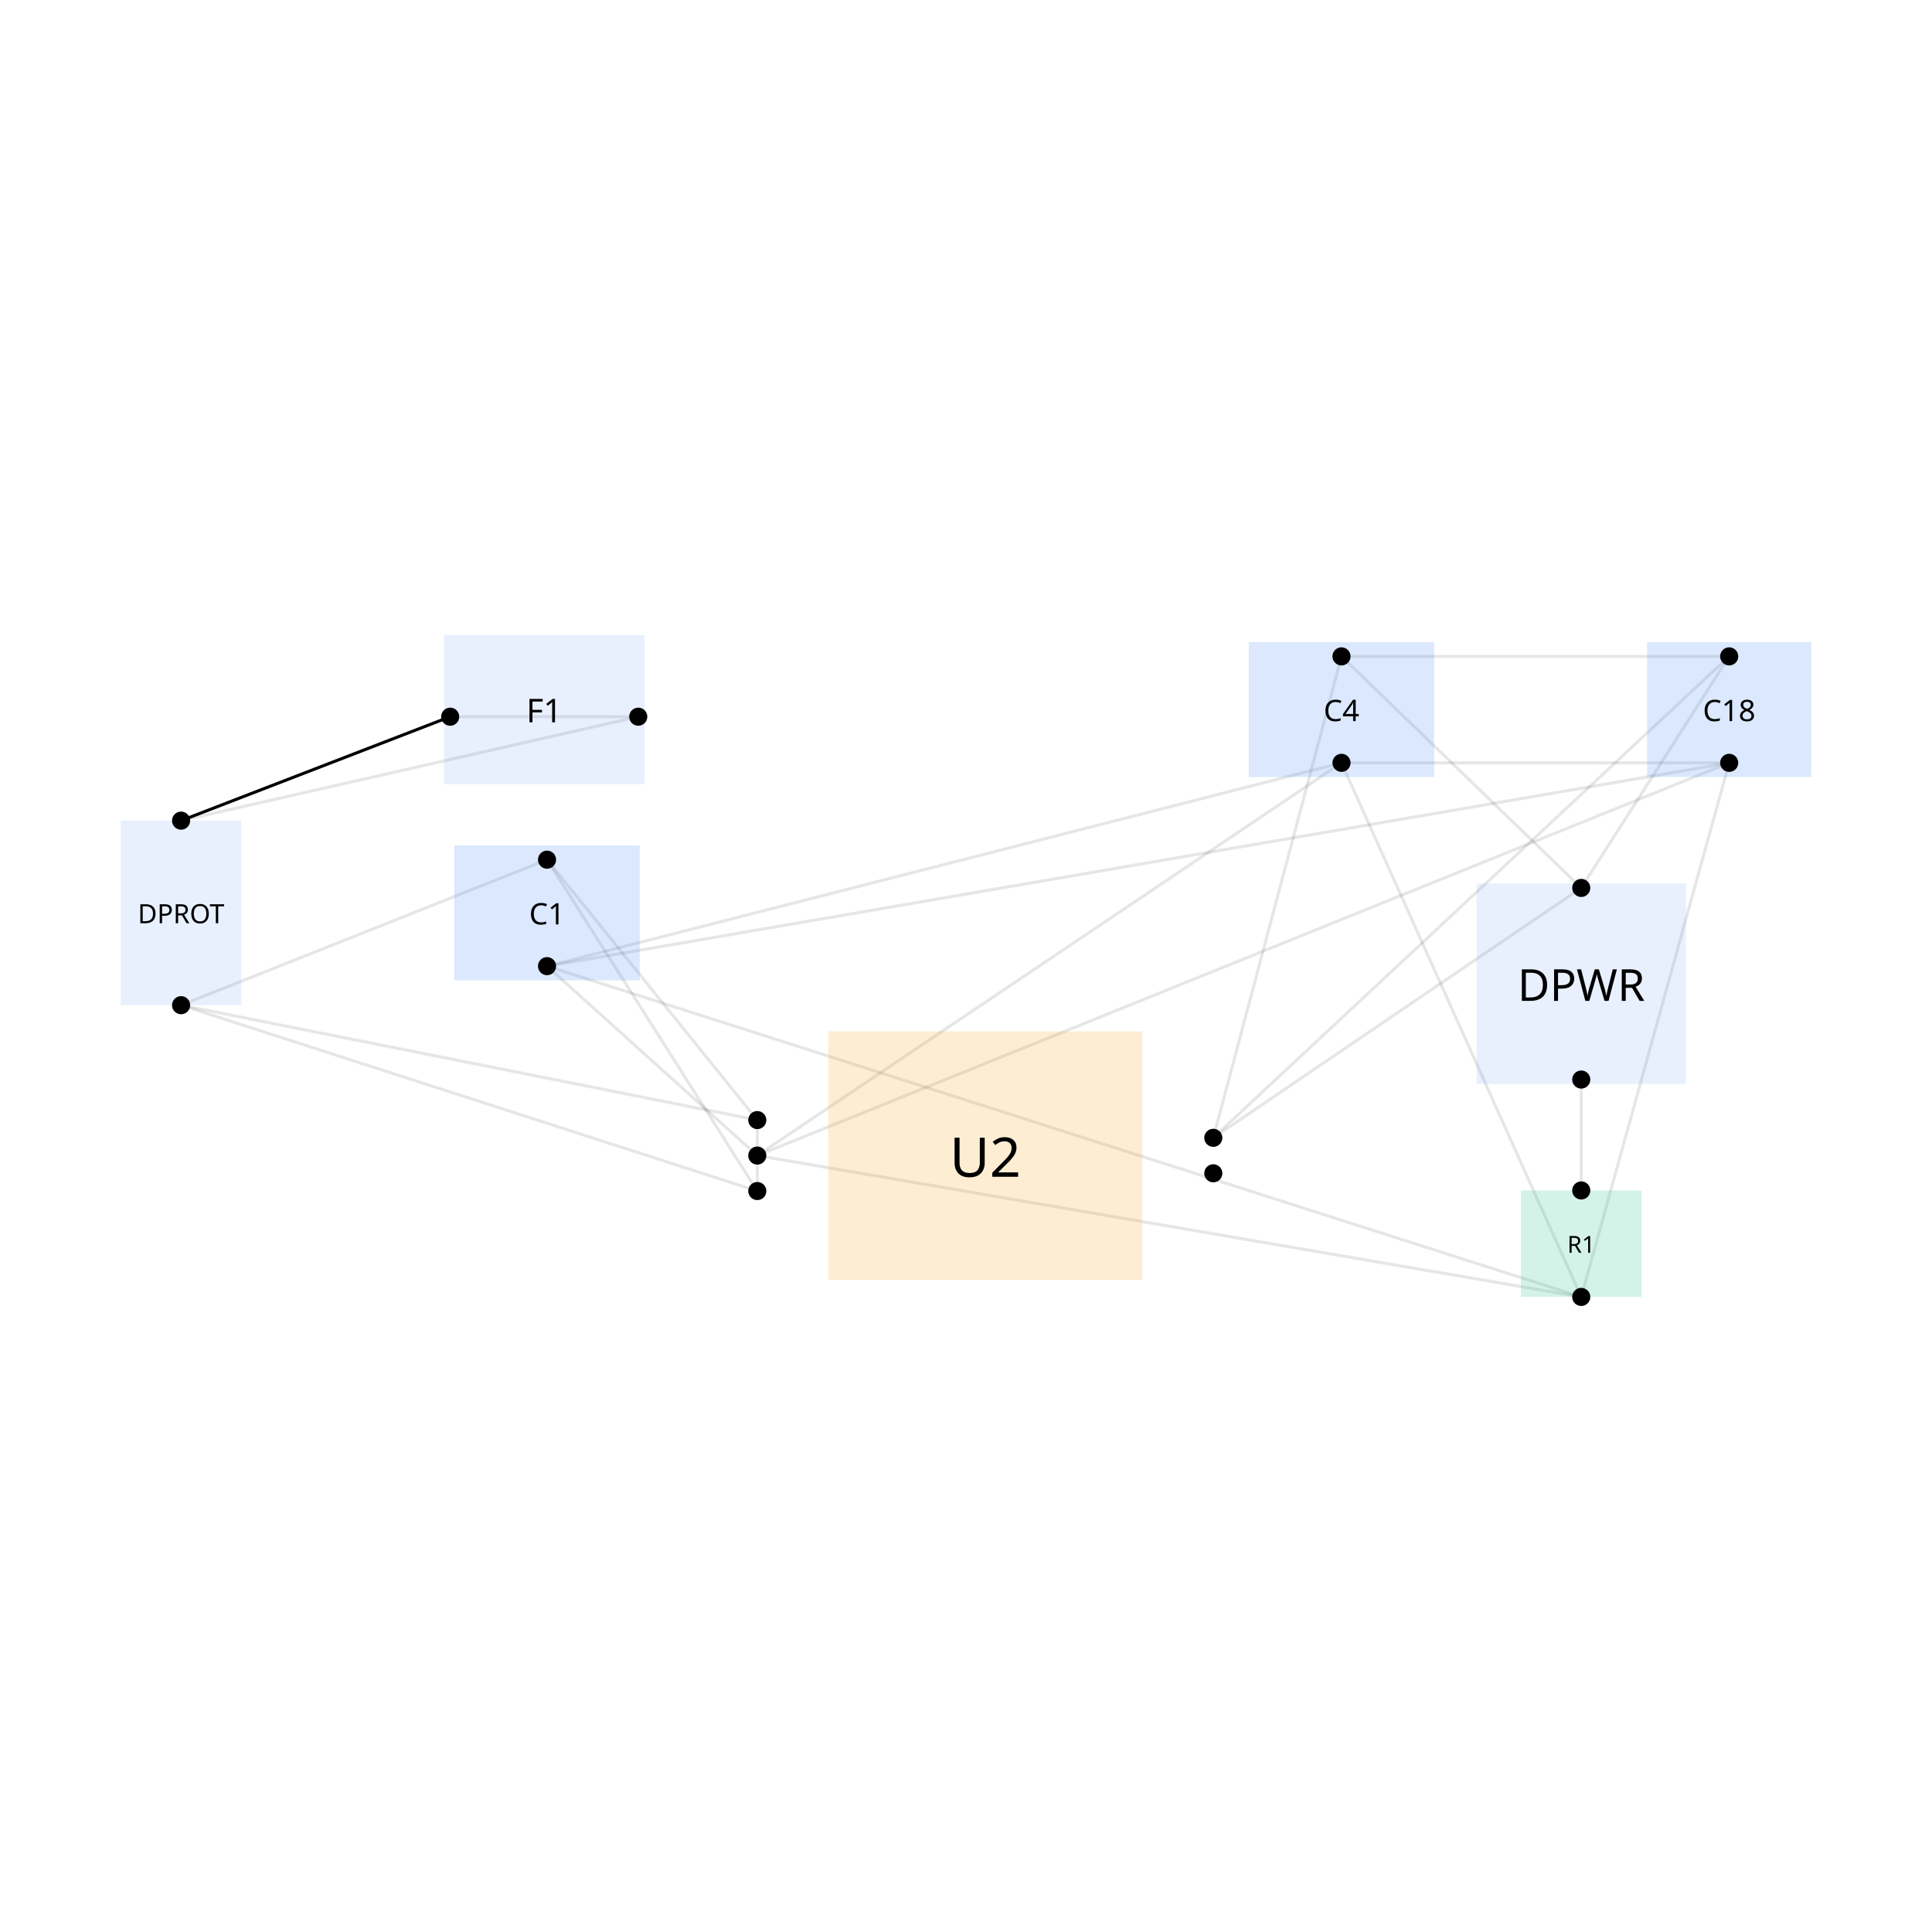
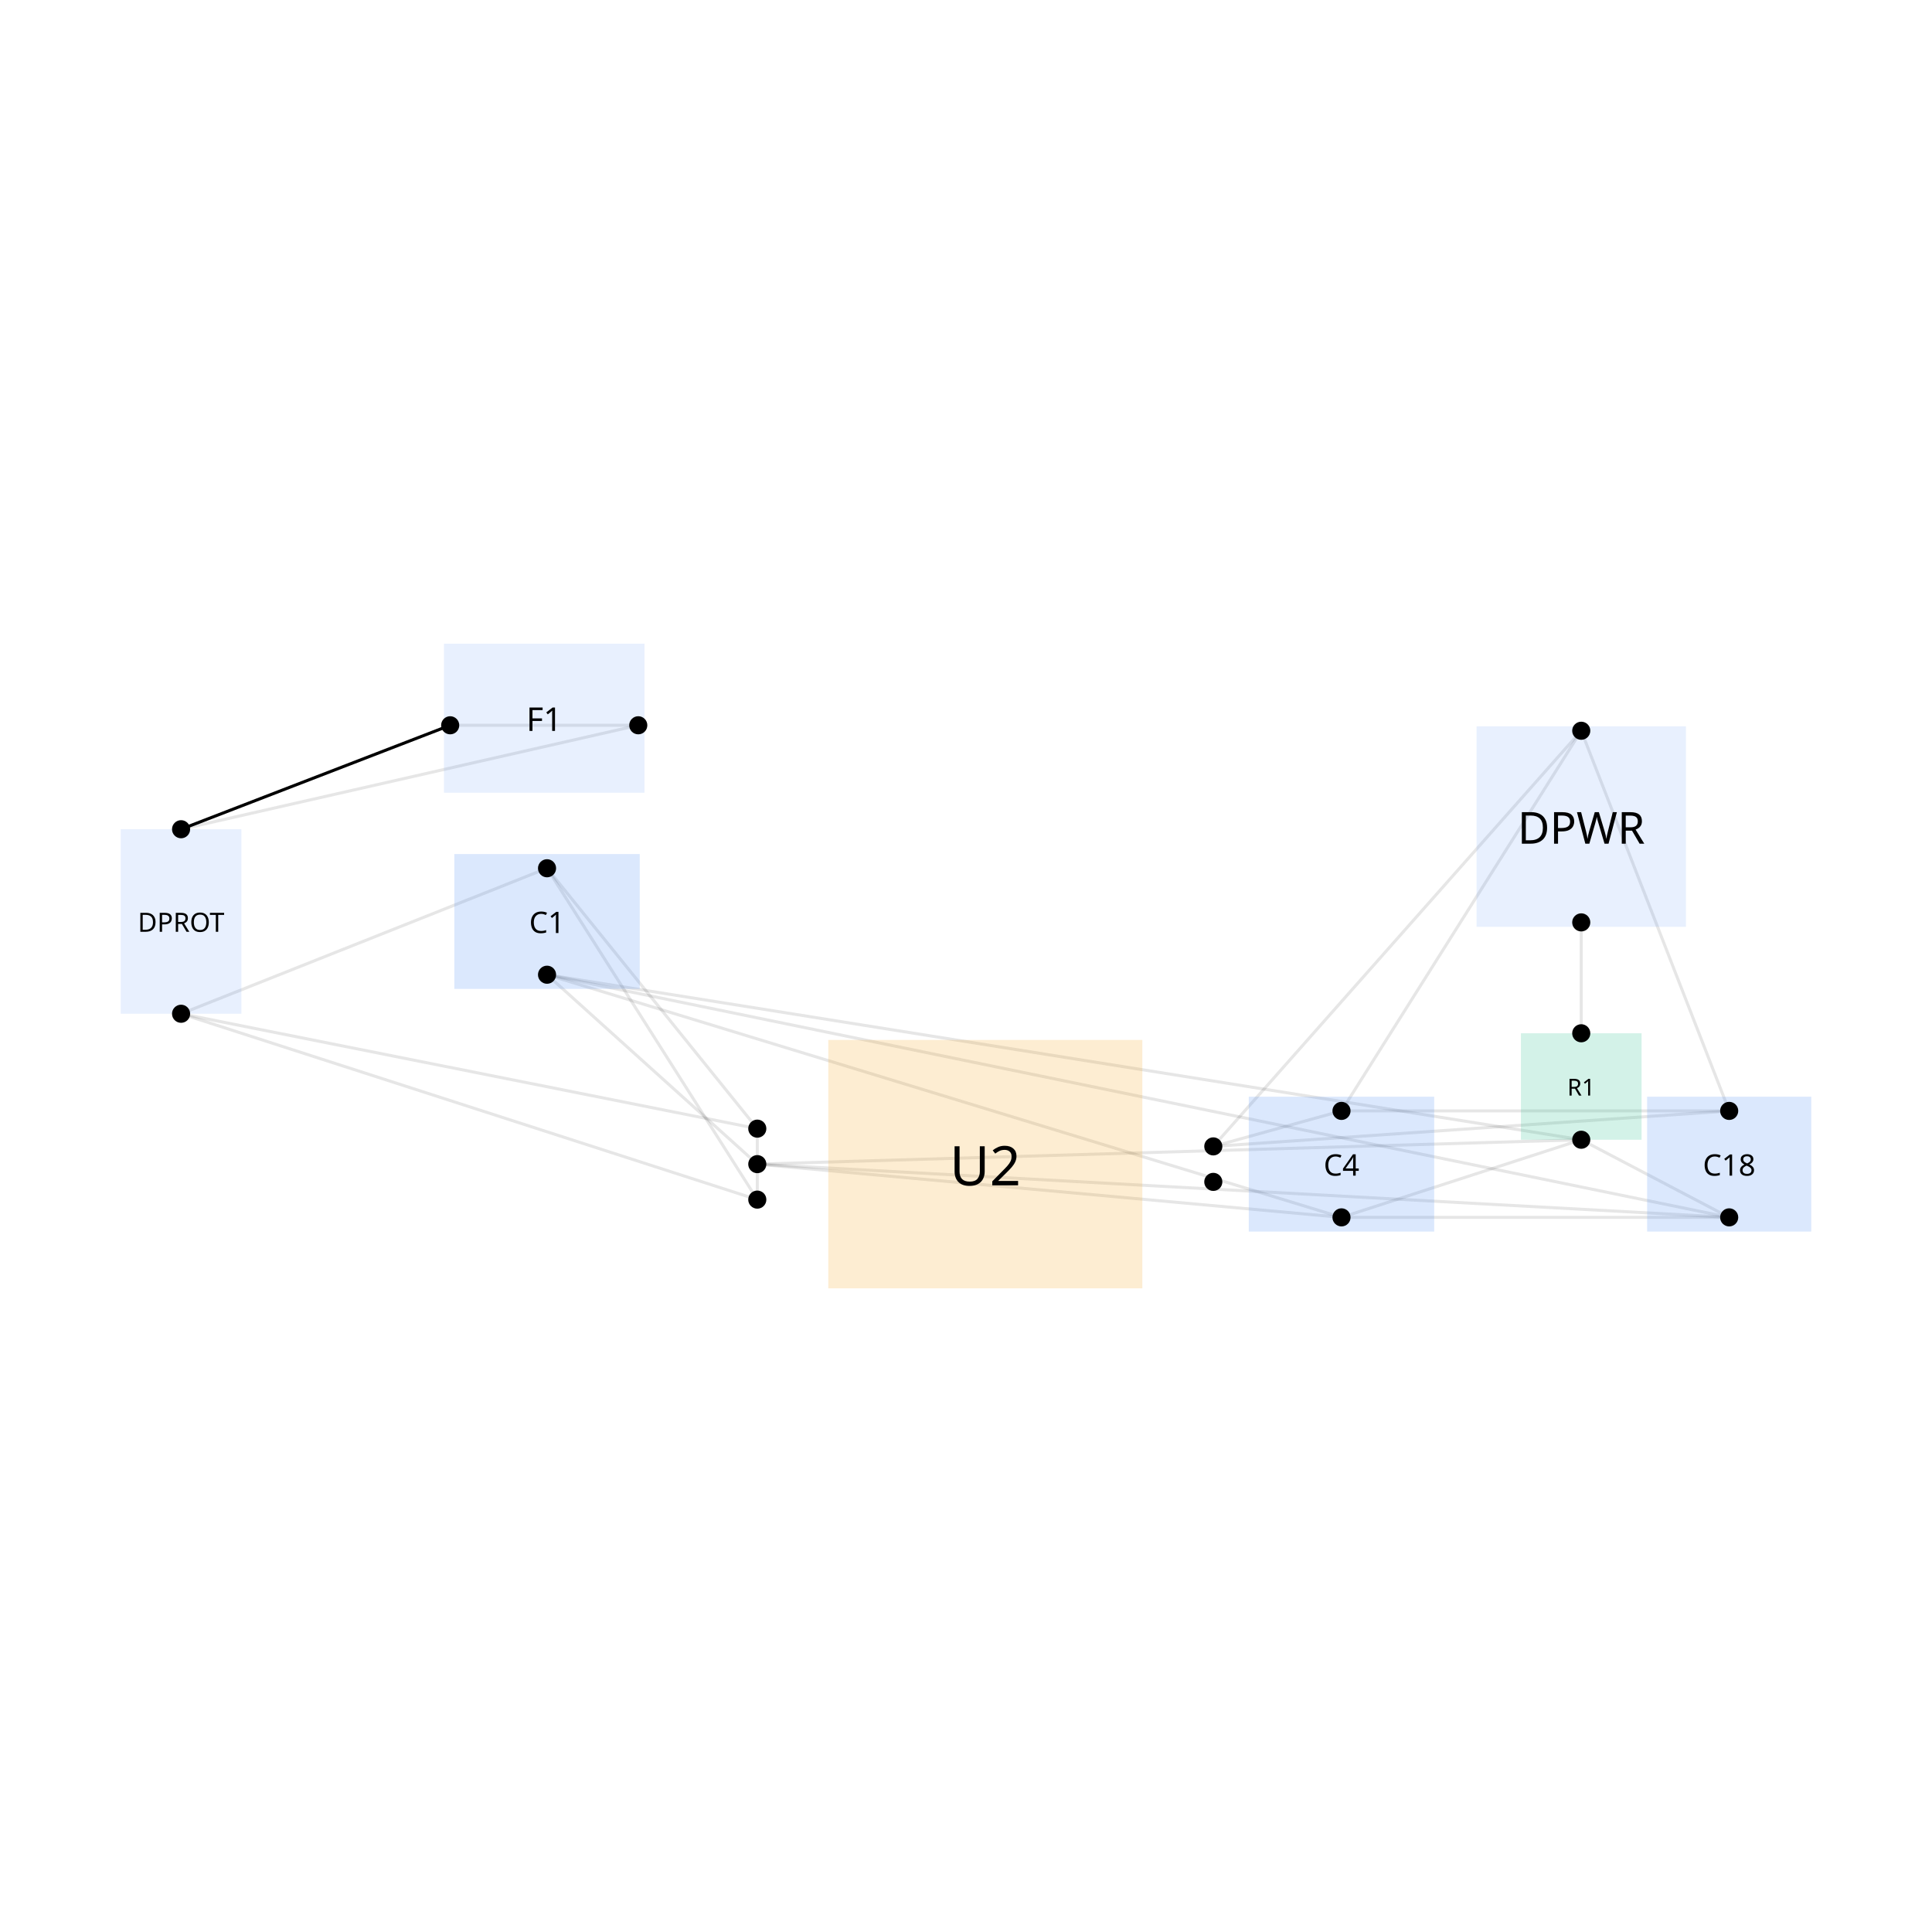
<svg xmlns="http://www.w3.org/2000/svg" width="640" height="640" viewBox="0 0 640 640">
  <rect width="100%" height="100%" fill="white" />
  <g>
-     <polyline data-points="-4.532499999999999,1.8875000000000002 -1.9558333333333324,2.473333333333333" data-type="line" data-label="" points="59.984,271.852 211.434,237.418" fill="none" stroke="rgba(0,0,0,0.1)" stroke-width="1px" />
+     <polyline data-points="-4.532499999999999,1.8875000000000002 -1.9558333333333324,2.473333333333333" data-type="line" data-label="" points="59.984,274.693 211.434,240.259" fill="none" stroke="rgba(0,0,0,0.1)" stroke-width="1px" />
  </g>
  <g>
-     <polyline data-points="-4.532499999999999,1.8875000000000002 -3.0158333333333323,2.473333333333333" data-type="line" data-label="" points="59.984,271.852 149.13,237.418" fill="none" stroke="rgba(0,0,0,0.1)" stroke-width="1px" />
+     <polyline data-points="-4.532499999999999,1.8875000000000002 -3.0158333333333323,2.473333333333333" data-type="line" data-label="" points="59.984,274.693 149.13,240.259" fill="none" stroke="rgba(0,0,0,0.1)" stroke-width="1px" />
  </g>
  <g>
-     <polyline data-points="-1.9558333333333324,2.473333333333333 -3.0158333333333323,2.473333333333333" data-type="line" data-label="" points="211.434,237.418 149.13,237.418" fill="none" stroke="rgba(0,0,0,0.1)" stroke-width="1px" />
+     <polyline data-points="-1.9558333333333324,2.473333333333333 -3.0158333333333323,2.473333333333333" data-type="line" data-label="" points="211.434,240.259 149.13,240.259" fill="none" stroke="rgba(0,0,0,0.1)" stroke-width="1px" />
  </g>
  <g>
-     <polyline data-points="-4.532499999999999,0.8475000000000001 -1.2850000000000001,0.2" data-type="line" data-label="" points="59.984,332.98 250.863,371.038" fill="none" stroke="rgba(0,0,0,0.1)" stroke-width="1px" />
+     <polyline data-points="-4.532499999999999,0.8475000000000001 -1.2850000000000001,0.2" data-type="line" data-label="" points="59.984,335.821 250.863,373.879" fill="none" stroke="rgba(0,0,0,0.1)" stroke-width="1px" />
  </g>
  <g>
-     <polyline data-points="-4.532499999999999,0.8475000000000001 -1.2850000000000001,-0.2" data-type="line" data-label="" points="59.984,332.98 250.863,394.549" fill="none" stroke="rgba(0,0,0,0.1)" stroke-width="1px" />
+     <polyline data-points="-4.532499999999999,0.8475000000000001 -1.2850000000000001,-0.2" data-type="line" data-label="" points="59.984,335.821 250.863,397.39" fill="none" stroke="rgba(0,0,0,0.1)" stroke-width="1px" />
  </g>
  <g>
-     <polyline data-points="-4.532499999999999,0.8475000000000001 -2.469999999999999,1.6675000000000002" data-type="line" data-label="" points="59.984,332.98 181.212,284.783" fill="none" stroke="rgba(0,0,0,0.1)" stroke-width="1px" />
+     <polyline data-points="-4.532499999999999,0.8475000000000001 -2.469999999999999,1.6675000000000002" data-type="line" data-label="" points="59.984,335.821 181.212,287.624" fill="none" stroke="rgba(0,0,0,0.1)" stroke-width="1px" />
  </g>
  <g>
-     <polyline data-points="-1.2850000000000001,0.2 -1.2850000000000001,-0.2" data-type="line" data-label="" points="250.863,371.038 250.863,394.549" fill="none" stroke="rgba(0,0,0,0.1)" stroke-width="1px" />
+     <polyline data-points="-1.2850000000000001,0.2 -1.2850000000000001,-0.2" data-type="line" data-label="" points="250.863,373.879 250.863,397.39" fill="none" stroke="rgba(0,0,0,0.1)" stroke-width="1px" />
  </g>
  <g>
-     <polyline data-points="-1.2850000000000001,0.2 -2.469999999999999,1.6675000000000002" data-type="line" data-label="" points="250.863,371.038 181.212,284.783" fill="none" stroke="rgba(0,0,0,0.1)" stroke-width="1px" />
+     <polyline data-points="-1.2850000000000001,0.2 -2.469999999999999,1.6675000000000002" data-type="line" data-label="" points="250.863,373.879 181.212,287.624" fill="none" stroke="rgba(0,0,0,0.1)" stroke-width="1px" />
  </g>
  <g>
-     <polyline data-points="-1.2850000000000001,-0.2 -2.469999999999999,1.6675000000000002" data-type="line" data-label="" points="250.863,394.549 181.212,284.783" fill="none" stroke="rgba(0,0,0,0.1)" stroke-width="1px" />
+     <polyline data-points="-1.2850000000000001,-0.2 -2.469999999999999,1.6675000000000002" data-type="line" data-label="" points="250.863,397.39 181.212,287.624" fill="none" stroke="rgba(0,0,0,0.1)" stroke-width="1px" />
  </g>
  <g>
-     <polyline data-points="-1.2850000000000001,0 -2.469999999999999,1.0675000000000001" data-type="line" data-label="" points="250.863,382.794 181.212,320.049" fill="none" stroke="rgba(0,0,0,0.1)" stroke-width="1px" />
+     <polyline data-points="-1.2850000000000001,0 -2.469999999999999,1.0675000000000001" data-type="line" data-label="" points="250.863,385.635 181.212,322.89" fill="none" stroke="rgba(0,0,0,0.1)" stroke-width="1px" />
  </g>
  <g>
-     <polyline data-points="-1.2850000000000001,0 2.0075,2.2133333333333334" data-type="line" data-label="" points="250.863,382.794 444.387,252.7" fill="none" stroke="rgba(0,0,0,0.1)" stroke-width="1px" />
+     <polyline data-points="-1.2850000000000001,0 2.0075,-0.3" data-type="line" data-label="" points="250.863,385.635 444.387,403.268" fill="none" stroke="rgba(0,0,0,0.1)" stroke-width="1px" />
  </g>
  <g>
-     <polyline data-points="-1.2850000000000001,0 3.35875,-0.7966666666666669" data-type="line" data-label="" points="250.863,382.794 523.81,429.62" fill="none" stroke="rgba(0,0,0,0.1)" stroke-width="1px" />
+     <polyline data-points="-1.2850000000000001,0 3.35875,0.13749999999999934" data-type="line" data-label="" points="250.863,385.635 523.81,377.553" fill="none" stroke="rgba(0,0,0,0.1)" stroke-width="1px" />
  </g>
  <g>
-     <polyline data-points="-1.2850000000000001,0 4.192500000000001,2.2133333333333334" data-type="line" data-label="" points="250.863,382.794 572.816,252.7" fill="none" stroke="rgba(0,0,0,0.1)" stroke-width="1px" />
+     <polyline data-points="-1.2850000000000001,0 4.192500000000001,-0.3" data-type="line" data-label="" points="250.863,385.635 572.816,403.268" fill="none" stroke="rgba(0,0,0,0.1)" stroke-width="1px" />
  </g>
  <g>
-     <polyline data-points="-2.469999999999999,1.0675000000000001 2.0075,2.2133333333333334" data-type="line" data-label="" points="181.212,320.049 444.387,252.7" fill="none" stroke="rgba(0,0,0,0.1)" stroke-width="1px" />
+     <polyline data-points="-2.469999999999999,1.0675000000000001 2.0075,-0.3" data-type="line" data-label="" points="181.212,322.89 444.387,403.268" fill="none" stroke="rgba(0,0,0,0.1)" stroke-width="1px" />
  </g>
  <g>
-     <polyline data-points="-2.469999999999999,1.0675000000000001 3.35875,-0.7966666666666669" data-type="line" data-label="" points="181.212,320.049 523.81,429.62" fill="none" stroke="rgba(0,0,0,0.1)" stroke-width="1px" />
+     <polyline data-points="-2.469999999999999,1.0675000000000001 3.35875,0.13749999999999934" data-type="line" data-label="" points="181.212,322.89 523.81,377.553" fill="none" stroke="rgba(0,0,0,0.1)" stroke-width="1px" />
  </g>
  <g>
-     <polyline data-points="-2.469999999999999,1.0675000000000001 4.192500000000001,2.2133333333333334" data-type="line" data-label="" points="181.212,320.049 572.816,252.7" fill="none" stroke="rgba(0,0,0,0.1)" stroke-width="1px" />
+     <polyline data-points="-2.469999999999999,1.0675000000000001 4.192500000000001,-0.3" data-type="line" data-label="" points="181.212,322.89 572.816,403.268" fill="none" stroke="rgba(0,0,0,0.1)" stroke-width="1px" />
  </g>
  <g>
-     <polyline data-points="2.0075,2.2133333333333334 3.35875,-0.7966666666666669" data-type="line" data-label="" points="444.387,252.7 523.81,429.62" fill="none" stroke="rgba(0,0,0,0.1)" stroke-width="1px" />
+     <polyline data-points="2.0075,-0.3 3.35875,0.13749999999999934" data-type="line" data-label="" points="444.387,403.268 523.81,377.553" fill="none" stroke="rgba(0,0,0,0.1)" stroke-width="1px" />
  </g>
  <g>
-     <polyline data-points="2.0075,2.2133333333333334 4.192500000000001,2.2133333333333334" data-type="line" data-label="" points="444.387,252.7 572.816,252.7" fill="none" stroke="rgba(0,0,0,0.1)" stroke-width="1px" />
+     <polyline data-points="2.0075,-0.3 4.192500000000001,-0.3" data-type="line" data-label="" points="444.387,403.268 572.816,403.268" fill="none" stroke="rgba(0,0,0,0.1)" stroke-width="1px" />
  </g>
  <g>
-     <polyline data-points="3.35875,-0.7966666666666669 4.192500000000001,2.2133333333333334" data-type="line" data-label="" points="523.81,429.62 572.816,252.7" fill="none" stroke="rgba(0,0,0,0.1)" stroke-width="1px" />
+     <polyline data-points="3.35875,0.13749999999999934 4.192500000000001,-0.3" data-type="line" data-label="" points="523.81,377.553 572.816,403.268" fill="none" stroke="rgba(0,0,0,0.1)" stroke-width="1px" />
  </g>
  <g>
-     <polyline data-points="1.2850000000000001,0.1 2.0075,2.813333333333333" data-type="line" data-label="" points="401.921,376.916 444.387,217.434" fill="none" stroke="rgba(0,0,0,0.1)" stroke-width="1px" />
+     <polyline data-points="1.2850000000000001,0.1 2.0075,0.3" data-type="line" data-label="" points="401.921,379.757 444.387,368.001" fill="none" stroke="rgba(0,0,0,0.1)" stroke-width="1px" />
  </g>
  <g>
-     <polyline data-points="1.2850000000000001,0.1 3.35875,1.5083333333333333" data-type="line" data-label="" points="401.921,376.916 523.81,294.138" fill="none" stroke="rgba(0,0,0,0.1)" stroke-width="1px" />
+     <polyline data-points="1.2850000000000001,0.1 3.35875,2.4424999999999994" data-type="line" data-label="" points="401.921,379.757 523.81,242.071" fill="none" stroke="rgba(0,0,0,0.1)" stroke-width="1px" />
  </g>
  <g>
-     <polyline data-points="1.2850000000000001,0.1 4.192500000000001,2.813333333333333" data-type="line" data-label="" points="401.921,376.916 572.816,217.434" fill="none" stroke="rgba(0,0,0,0.1)" stroke-width="1px" />
+     <polyline data-points="1.2850000000000001,0.1 4.192500000000001,0.3" data-type="line" data-label="" points="401.921,379.757 572.816,368.001" fill="none" stroke="rgba(0,0,0,0.1)" stroke-width="1px" />
  </g>
  <g>
-     <polyline data-points="2.0075,2.813333333333333 3.35875,1.5083333333333333" data-type="line" data-label="" points="444.387,217.434 523.81,294.138" fill="none" stroke="rgba(0,0,0,0.1)" stroke-width="1px" />
+     <polyline data-points="2.0075,0.3 3.35875,2.4424999999999994" data-type="line" data-label="" points="444.387,368.001 523.81,242.071" fill="none" stroke="rgba(0,0,0,0.1)" stroke-width="1px" />
  </g>
  <g>
-     <polyline data-points="2.0075,2.813333333333333 4.192500000000001,2.813333333333333" data-type="line" data-label="" points="444.387,217.434 572.816,217.434" fill="none" stroke="rgba(0,0,0,0.1)" stroke-width="1px" />
+     <polyline data-points="2.0075,0.3 4.192500000000001,0.3" data-type="line" data-label="" points="444.387,368.001 572.816,368.001" fill="none" stroke="rgba(0,0,0,0.1)" stroke-width="1px" />
  </g>
  <g>
-     <polyline data-points="3.35875,1.5083333333333333 4.192500000000001,2.813333333333333" data-type="line" data-label="" points="523.81,294.138 572.816,217.434" fill="none" stroke="rgba(0,0,0,0.1)" stroke-width="1px" />
+     <polyline data-points="3.35875,2.4424999999999994 4.192500000000001,0.3" data-type="line" data-label="" points="523.81,242.071 572.816,368.001" fill="none" stroke="rgba(0,0,0,0.1)" stroke-width="1px" />
  </g>
  <g>
-     <polyline data-points="3.35875,0.42833333333333323 3.35875,-0.19666666666666682" data-type="line" data-label="" points="523.81,357.617 523.81,394.353" fill="none" stroke="rgba(0,0,0,0.1)" stroke-width="1px" />
+     <polyline data-points="3.35875,1.3624999999999994 3.35875,0.7374999999999994" data-type="line" data-label="" points="523.81,305.551 523.81,342.286" fill="none" stroke="rgba(0,0,0,0.1)" stroke-width="1px" />
  </g>
  <g>
-     <polyline data-points="-3.0158333333333323,2.473333333333333 -4.532499999999999,1.8875000000000002" data-type="line" data-label="" points="149.13,237.418 59.984,271.852" fill="none" stroke="black" stroke-width="1px" />
+     <polyline data-points="-3.0158333333333323,2.473333333333333 -4.532499999999999,1.8875000000000002" data-type="line" data-label="" points="149.13,240.259 59.984,274.693" fill="none" stroke="black" stroke-width="1px" />
  </g>
  <g>
-     <rect data-type="rect" data-label="DPROT" data-x="-4.532499999999999" data-y="1.3675000000000002" x="40" y="271.852" width="39.969" height="61.128" fill="rgba(59, 130, 246, 0.12)" stroke="none" stroke-width="0.017" />
+     <rect data-type="rect" data-label="DPROT" data-x="-4.532499999999999" data-y="1.3675000000000002" x="40" y="274.693" width="39.969" height="61.128" fill="rgba(59, 130, 246, 0.12)" stroke="none" stroke-width="0.017" />
  </g>
  <g>
-     <rect data-type="rect" data-label="F1" data-x="-2.4858333333333325" data-y="2.513333333333333" x="147.073" y="210.38" width="66.418" height="49.373" fill="rgba(59, 130, 246, 0.12)" stroke="none" stroke-width="0.017" />
+     <rect data-type="rect" data-label="F1" data-x="-2.4858333333333325" data-y="2.513333333333333" x="147.073" y="213.221" width="66.418" height="49.373" fill="rgba(59, 130, 246, 0.12)" stroke="none" stroke-width="0.017" />
  </g>
  <g>
-     <rect data-type="rect" data-label="U2" data-x="0" data-y="0" x="274.374" y="341.65" width="104.036" height="82.288" fill="rgba(245, 158, 11, 0.18)" stroke="none" stroke-width="0.017" />
+     <rect data-type="rect" data-label="U2" data-x="0" data-y="0" x="274.374" y="344.491" width="104.036" height="82.288" fill="rgba(245, 158, 11, 0.18)" stroke="none" stroke-width="0.017" />
  </g>
  <g>
-     <rect data-type="rect" data-label="C1" data-x="-2.469999999999999" data-y="1.3675000000000002" x="150.501" y="280.08" width="61.422" height="44.671" fill="rgba(59, 130, 246, 0.18)" stroke="none" stroke-width="0.017" />
+     <rect data-type="rect" data-label="C1" data-x="-2.469999999999999" data-y="1.3675000000000002" x="150.501" y="282.921" width="61.422" height="44.671" fill="rgba(59, 130, 246, 0.18)" stroke="none" stroke-width="0.017" />
  </g>
  <g>
-     <rect data-type="rect" data-label="C4" data-x="2.0075" data-y="2.513333333333333" x="413.676" y="212.732" width="61.422" height="44.671" fill="rgba(59, 130, 246, 0.18)" stroke="none" stroke-width="0.017" />
+     <rect data-type="rect" data-label="C4" data-x="2.0075" data-y="0" x="413.676" y="363.299" width="61.422" height="44.671" fill="rgba(59, 130, 246, 0.18)" stroke="none" stroke-width="0.017" />
  </g>
  <g>
-     <rect data-type="rect" data-label="DPWR" data-x="3.35875" data-y="0.9683333333333333" x="489.131" y="292.669" width="69.357" height="66.418" fill="rgba(59, 130, 246, 0.12)" stroke="none" stroke-width="0.017" />
+     <rect data-type="rect" data-label="DPWR" data-x="3.35875" data-y="1.9024999999999994" x="489.131" y="240.602" width="69.357" height="66.418" fill="rgba(59, 130, 246, 0.12)" stroke="none" stroke-width="0.017" />
  </g>
  <g>
-     <rect data-type="rect" data-label="R1" data-x="3.35875" data-y="-0.4966666666666668" x="503.826" y="394.353" width="39.969" height="35.266" fill="rgba(16, 185, 129, 0.18)" stroke="none" stroke-width="0.017" />
+     <rect data-type="rect" data-label="R1" data-x="3.35875" data-y="0.43749999999999933" x="503.826" y="342.286" width="39.969" height="35.266" fill="rgba(16, 185, 129, 0.18)" stroke="none" stroke-width="0.017" />
  </g>
  <g>
-     <rect data-type="rect" data-label="C18" data-x="4.192500000000001" data-y="2.513333333333333" x="545.631" y="212.732" width="54.369" height="44.671" fill="rgba(59, 130, 246, 0.18)" stroke="none" stroke-width="0.017" />
+     <rect data-type="rect" data-label="C18" data-x="4.192500000000001" data-y="0" x="545.631" y="363.299" width="54.369" height="44.671" fill="rgba(59, 130, 246, 0.18)" stroke="none" stroke-width="0.017" />
  </g>
-   <text data-type="text" data-label="DPROT" data-x="-4.532499999999999" data-y="1.3675000000000002" x="59.984" y="302.416" fill="black" font-size="8.793" font-family="sans-serif" text-anchor="middle" dominant-baseline="central">DPROT</text>
-   <text data-type="text" data-label="F1" data-x="-2.4858333333333325" data-y="2.513333333333333" x="180.282" y="235.067" fill="black" font-size="10.862" font-family="sans-serif" text-anchor="middle" dominant-baseline="central">F1</text>
-   <text data-type="text" data-label="U2" data-x="0" data-y="0" x="326.392" y="382.794" fill="black" font-size="18.103" font-family="sans-serif" text-anchor="middle" dominant-baseline="central">U2</text>
-   <text data-type="text" data-label="C1" data-x="-2.469999999999999" data-y="1.3675000000000002" x="181.212" y="302.416" fill="black" font-size="9.828" font-family="sans-serif" text-anchor="middle" dominant-baseline="central">C1</text>
-   <text data-type="text" data-label="C4" data-x="2.0075" data-y="2.513333333333333" x="444.387" y="235.067" fill="black" font-size="9.828" font-family="sans-serif" text-anchor="middle" dominant-baseline="central">C4</text>
-   <text data-type="text" data-label="DPWR" data-x="3.35875" data-y="0.9683333333333333" x="523.81" y="325.878" fill="black" font-size="14.612" font-family="sans-serif" text-anchor="middle" dominant-baseline="central">DPWR</text>
-   <text data-type="text" data-label="R1" data-x="3.35875" data-y="-0.4966666666666668" x="523.81" y="411.986" fill="black" font-size="7.759" font-family="sans-serif" text-anchor="middle" dominant-baseline="central">R1</text>
-   <text data-type="text" data-label="C18" data-x="4.192500000000001" data-y="2.513333333333333" x="572.816" y="235.067" fill="black" font-size="9.828" font-family="sans-serif" text-anchor="middle" dominant-baseline="central">C18</text>
+   <text data-type="text" data-label="DPROT" data-x="-4.532499999999999" data-y="1.3675000000000002" x="59.984" y="305.257" fill="black" font-size="8.793" font-family="sans-serif" text-anchor="middle" dominant-baseline="central">DPROT</text>
+   <text data-type="text" data-label="F1" data-x="-2.4858333333333325" data-y="2.513333333333333" x="180.282" y="237.908" fill="black" font-size="10.862" font-family="sans-serif" text-anchor="middle" dominant-baseline="central">F1</text>
+   <text data-type="text" data-label="U2" data-x="0" data-y="0" x="326.392" y="385.635" fill="black" font-size="18.103" font-family="sans-serif" text-anchor="middle" dominant-baseline="central">U2</text>
+   <text data-type="text" data-label="C1" data-x="-2.469999999999999" data-y="1.3675000000000002" x="181.212" y="305.257" fill="black" font-size="9.828" font-family="sans-serif" text-anchor="middle" dominant-baseline="central">C1</text>
+   <text data-type="text" data-label="C4" data-x="2.0075" data-y="0" x="444.387" y="385.635" fill="black" font-size="9.828" font-family="sans-serif" text-anchor="middle" dominant-baseline="central">C4</text>
+   <text data-type="text" data-label="DPWR" data-x="3.35875" data-y="1.9024999999999994" x="523.81" y="273.811" fill="black" font-size="14.612" font-family="sans-serif" text-anchor="middle" dominant-baseline="central">DPWR</text>
+   <text data-type="text" data-label="R1" data-x="3.35875" data-y="0.43749999999999933" x="523.81" y="359.92" fill="black" font-size="7.759" font-family="sans-serif" text-anchor="middle" dominant-baseline="central">R1</text>
+   <text data-type="text" data-label="C18" data-x="4.192500000000001" data-y="0" x="572.816" y="385.635" fill="black" font-size="9.828" font-family="sans-serif" text-anchor="middle" dominant-baseline="central">C18</text>
  <g>
-     <circle data-type="point" data-label="DPROT.1 (unnamedsubcircuitsubcircuit_source_group_0_connectivity_net0)" data-x="-4.532499999999999" data-y="1.8875000000000002" cx="59.984" cy="271.852" r="3" fill="black" />
+     <circle data-type="point" data-label="DPROT.1 (unnamedsubcircuitsubcircuit_source_group_0_connectivity_net0)" data-x="-4.532499999999999" data-y="1.8875000000000002" cx="59.984" cy="274.693" r="3" fill="black" />
  </g>
  <g>
-     <circle data-type="point" data-label="DPROT.2 (unnamedsubcircuitsubcircuit_source_group_0_connectivity_net1)" data-x="-4.532499999999999" data-y="0.8475000000000001" cx="59.984" cy="332.98" r="3" fill="black" />
+     <circle data-type="point" data-label="DPROT.2 (unnamedsubcircuitsubcircuit_source_group_0_connectivity_net1)" data-x="-4.532499999999999" data-y="0.8475000000000001" cx="59.984" cy="335.821" r="3" fill="black" />
  </g>
  <g>
-     <circle data-type="point" data-label="F1.1 (unnamedsubcircuitsubcircuit_source_group_0_connectivity_net0)" data-x="-1.9558333333333324" data-y="2.473333333333333" cx="211.434" cy="237.418" r="3" fill="black" />
+     <circle data-type="point" data-label="F1.1 (unnamedsubcircuitsubcircuit_source_group_0_connectivity_net0)" data-x="-1.9558333333333324" data-y="2.473333333333333" cx="211.434" cy="240.259" r="3" fill="black" />
  </g>
  <g>
-     <circle data-type="point" data-label="F1.2 (unnamedsubcircuitsubcircuit_source_group_0_connectivity_net0)" data-x="-3.0158333333333323" data-y="2.473333333333333" cx="149.13" cy="237.418" r="3" fill="black" />
+     <circle data-type="point" data-label="F1.2 (unnamedsubcircuitsubcircuit_source_group_0_connectivity_net0)" data-x="-3.0158333333333323" data-y="2.473333333333333" cx="149.13" cy="240.259" r="3" fill="black" />
  </g>
  <g>
-     <circle data-type="point" data-label="U2.1 (unnamedsubcircuitsubcircuit_source_group_0_connectivity_net1)" data-x="-1.2850000000000001" data-y="0.2" cx="250.863" cy="371.038" r="3" fill="black" />
+     <circle data-type="point" data-label="U2.1 (unnamedsubcircuitsubcircuit_source_group_0_connectivity_net1)" data-x="-1.2850000000000001" data-y="0.2" cx="250.863" cy="373.879" r="3" fill="black" />
  </g>
  <g>
-     <circle data-type="point" data-label="U2.2 (unnamedsubcircuitsubcircuit_source_group_0_connectivity_net3)" data-x="-1.2850000000000001" data-y="0" cx="250.863" cy="382.794" r="3" fill="black" />
+     <circle data-type="point" data-label="U2.2 (unnamedsubcircuitsubcircuit_source_group_0_connectivity_net3)" data-x="-1.2850000000000001" data-y="0" cx="250.863" cy="385.635" r="3" fill="black" />
  </g>
  <g>
-     <circle data-type="point" data-label="U2.3 (unnamedsubcircuitsubcircuit_source_group_0_connectivity_net1)" data-x="-1.2850000000000001" data-y="-0.2" cx="250.863" cy="394.549" r="3" fill="black" />
+     <circle data-type="point" data-label="U2.3 (unnamedsubcircuitsubcircuit_source_group_0_connectivity_net1)" data-x="-1.2850000000000001" data-y="-0.2" cx="250.863" cy="397.39" r="3" fill="black" />
  </g>
  <g>
-     <circle data-type="point" data-label="U2.4" data-x="1.2850000000000001" data-y="-0.1" cx="401.921" cy="388.671" r="3" fill="black" />
+     <circle data-type="point" data-label="U2.4" data-x="1.2850000000000001" data-y="-0.1" cx="401.921" cy="391.512" r="3" fill="black" />
  </g>
  <g>
-     <circle data-type="point" data-label="U2.5 (unnamedsubcircuitsubcircuit_source_group_0_connectivity_net2)" data-x="1.2850000000000001" data-y="0.1" cx="401.921" cy="376.916" r="3" fill="black" />
+     <circle data-type="point" data-label="U2.5 (unnamedsubcircuitsubcircuit_source_group_0_connectivity_net2)" data-x="1.2850000000000001" data-y="0.1" cx="401.921" cy="379.757" r="3" fill="black" />
  </g>
  <g>
-     <circle data-type="point" data-label="C1.1 (unnamedsubcircuitsubcircuit_source_group_0_connectivity_net1)" data-x="-2.469999999999999" data-y="1.6675000000000002" cx="181.212" cy="284.783" r="3" fill="black" />
+     <circle data-type="point" data-label="C1.1 (unnamedsubcircuitsubcircuit_source_group_0_connectivity_net1)" data-x="-2.469999999999999" data-y="1.6675000000000002" cx="181.212" cy="287.624" r="3" fill="black" />
  </g>
  <g>
-     <circle data-type="point" data-label="C1.2 (unnamedsubcircuitsubcircuit_source_group_0_connectivity_net3)" data-x="-2.469999999999999" data-y="1.0675000000000001" cx="181.212" cy="320.049" r="3" fill="black" />
+     <circle data-type="point" data-label="C1.2 (unnamedsubcircuitsubcircuit_source_group_0_connectivity_net3)" data-x="-2.469999999999999" data-y="1.0675000000000001" cx="181.212" cy="322.89" r="3" fill="black" />
  </g>
  <g>
-     <circle data-type="point" data-label="C4.1 (unnamedsubcircuitsubcircuit_source_group_0_connectivity_net2)" data-x="2.0075" data-y="2.813333333333333" cx="444.387" cy="217.434" r="3" fill="black" />
+     <circle data-type="point" data-label="C4.1 (unnamedsubcircuitsubcircuit_source_group_0_connectivity_net2)" data-x="2.0075" data-y="0.3" cx="444.387" cy="368.001" r="3" fill="black" />
  </g>
  <g>
-     <circle data-type="point" data-label="C4.2 (unnamedsubcircuitsubcircuit_source_group_0_connectivity_net3)" data-x="2.0075" data-y="2.2133333333333334" cx="444.387" cy="252.7" r="3" fill="black" />
+     <circle data-type="point" data-label="C4.2 (unnamedsubcircuitsubcircuit_source_group_0_connectivity_net3)" data-x="2.0075" data-y="-0.3" cx="444.387" cy="403.268" r="3" fill="black" />
  </g>
  <g>
-     <circle data-type="point" data-label="DPWR.1 (unnamedsubcircuitsubcircuit_source_group_0_connectivity_net2)" data-x="3.35875" data-y="1.5083333333333333" cx="523.81" cy="294.138" r="3" fill="black" />
+     <circle data-type="point" data-label="DPWR.1 (unnamedsubcircuitsubcircuit_source_group_0_connectivity_net2)" data-x="3.35875" data-y="2.4424999999999994" cx="523.81" cy="242.071" r="3" fill="black" />
  </g>
  <g>
-     <circle data-type="point" data-label="DPWR.2 (unnamedsubcircuitsubcircuit_source_group_0_connectivity_net4)" data-x="3.35875" data-y="0.42833333333333323" cx="523.81" cy="357.617" r="3" fill="black" />
+     <circle data-type="point" data-label="DPWR.2 (unnamedsubcircuitsubcircuit_source_group_0_connectivity_net4)" data-x="3.35875" data-y="1.3624999999999994" cx="523.81" cy="305.551" r="3" fill="black" />
  </g>
  <g>
-     <circle data-type="point" data-label="R1.1 (unnamedsubcircuitsubcircuit_source_group_0_connectivity_net4)" data-x="3.35875" data-y="-0.19666666666666682" cx="523.81" cy="394.353" r="3" fill="black" />
+     <circle data-type="point" data-label="R1.1 (unnamedsubcircuitsubcircuit_source_group_0_connectivity_net4)" data-x="3.35875" data-y="0.7374999999999994" cx="523.81" cy="342.286" r="3" fill="black" />
  </g>
  <g>
-     <circle data-type="point" data-label="R1.2 (unnamedsubcircuitsubcircuit_source_group_0_connectivity_net3)" data-x="3.35875" data-y="-0.7966666666666669" cx="523.81" cy="429.62" r="3" fill="black" />
+     <circle data-type="point" data-label="R1.2 (unnamedsubcircuitsubcircuit_source_group_0_connectivity_net3)" data-x="3.35875" data-y="0.13749999999999934" cx="523.81" cy="377.553" r="3" fill="black" />
  </g>
  <g>
-     <circle data-type="point" data-label="C18.1 (unnamedsubcircuitsubcircuit_source_group_0_connectivity_net2)" data-x="4.192500000000001" data-y="2.813333333333333" cx="572.816" cy="217.434" r="3" fill="black" />
+     <circle data-type="point" data-label="C18.1 (unnamedsubcircuitsubcircuit_source_group_0_connectivity_net2)" data-x="4.192500000000001" data-y="0.3" cx="572.816" cy="368.001" r="3" fill="black" />
  </g>
  <g>
-     <circle data-type="point" data-label="C18.2 (unnamedsubcircuitsubcircuit_source_group_0_connectivity_net3)" data-x="4.192500000000001" data-y="2.2133333333333334" cx="572.816" cy="252.7" r="3" fill="black" />
+     <circle data-type="point" data-label="C18.2 (unnamedsubcircuitsubcircuit_source_group_0_connectivity_net3)" data-x="4.192500000000001" data-y="-0.3" cx="572.816" cy="403.268" r="3" fill="black" />
  </g>
  <g id="crosshair" style="display: none">
    <line id="crosshair-h" y1="0" y2="640" stroke="#666" stroke-width="0.5" />
    <line id="crosshair-v" x1="0" x2="640" stroke="#666" stroke-width="0.5" />
    <text id="coordinates" font-family="monospace" font-size="12" fill="#666" />
  </g>
</svg>
